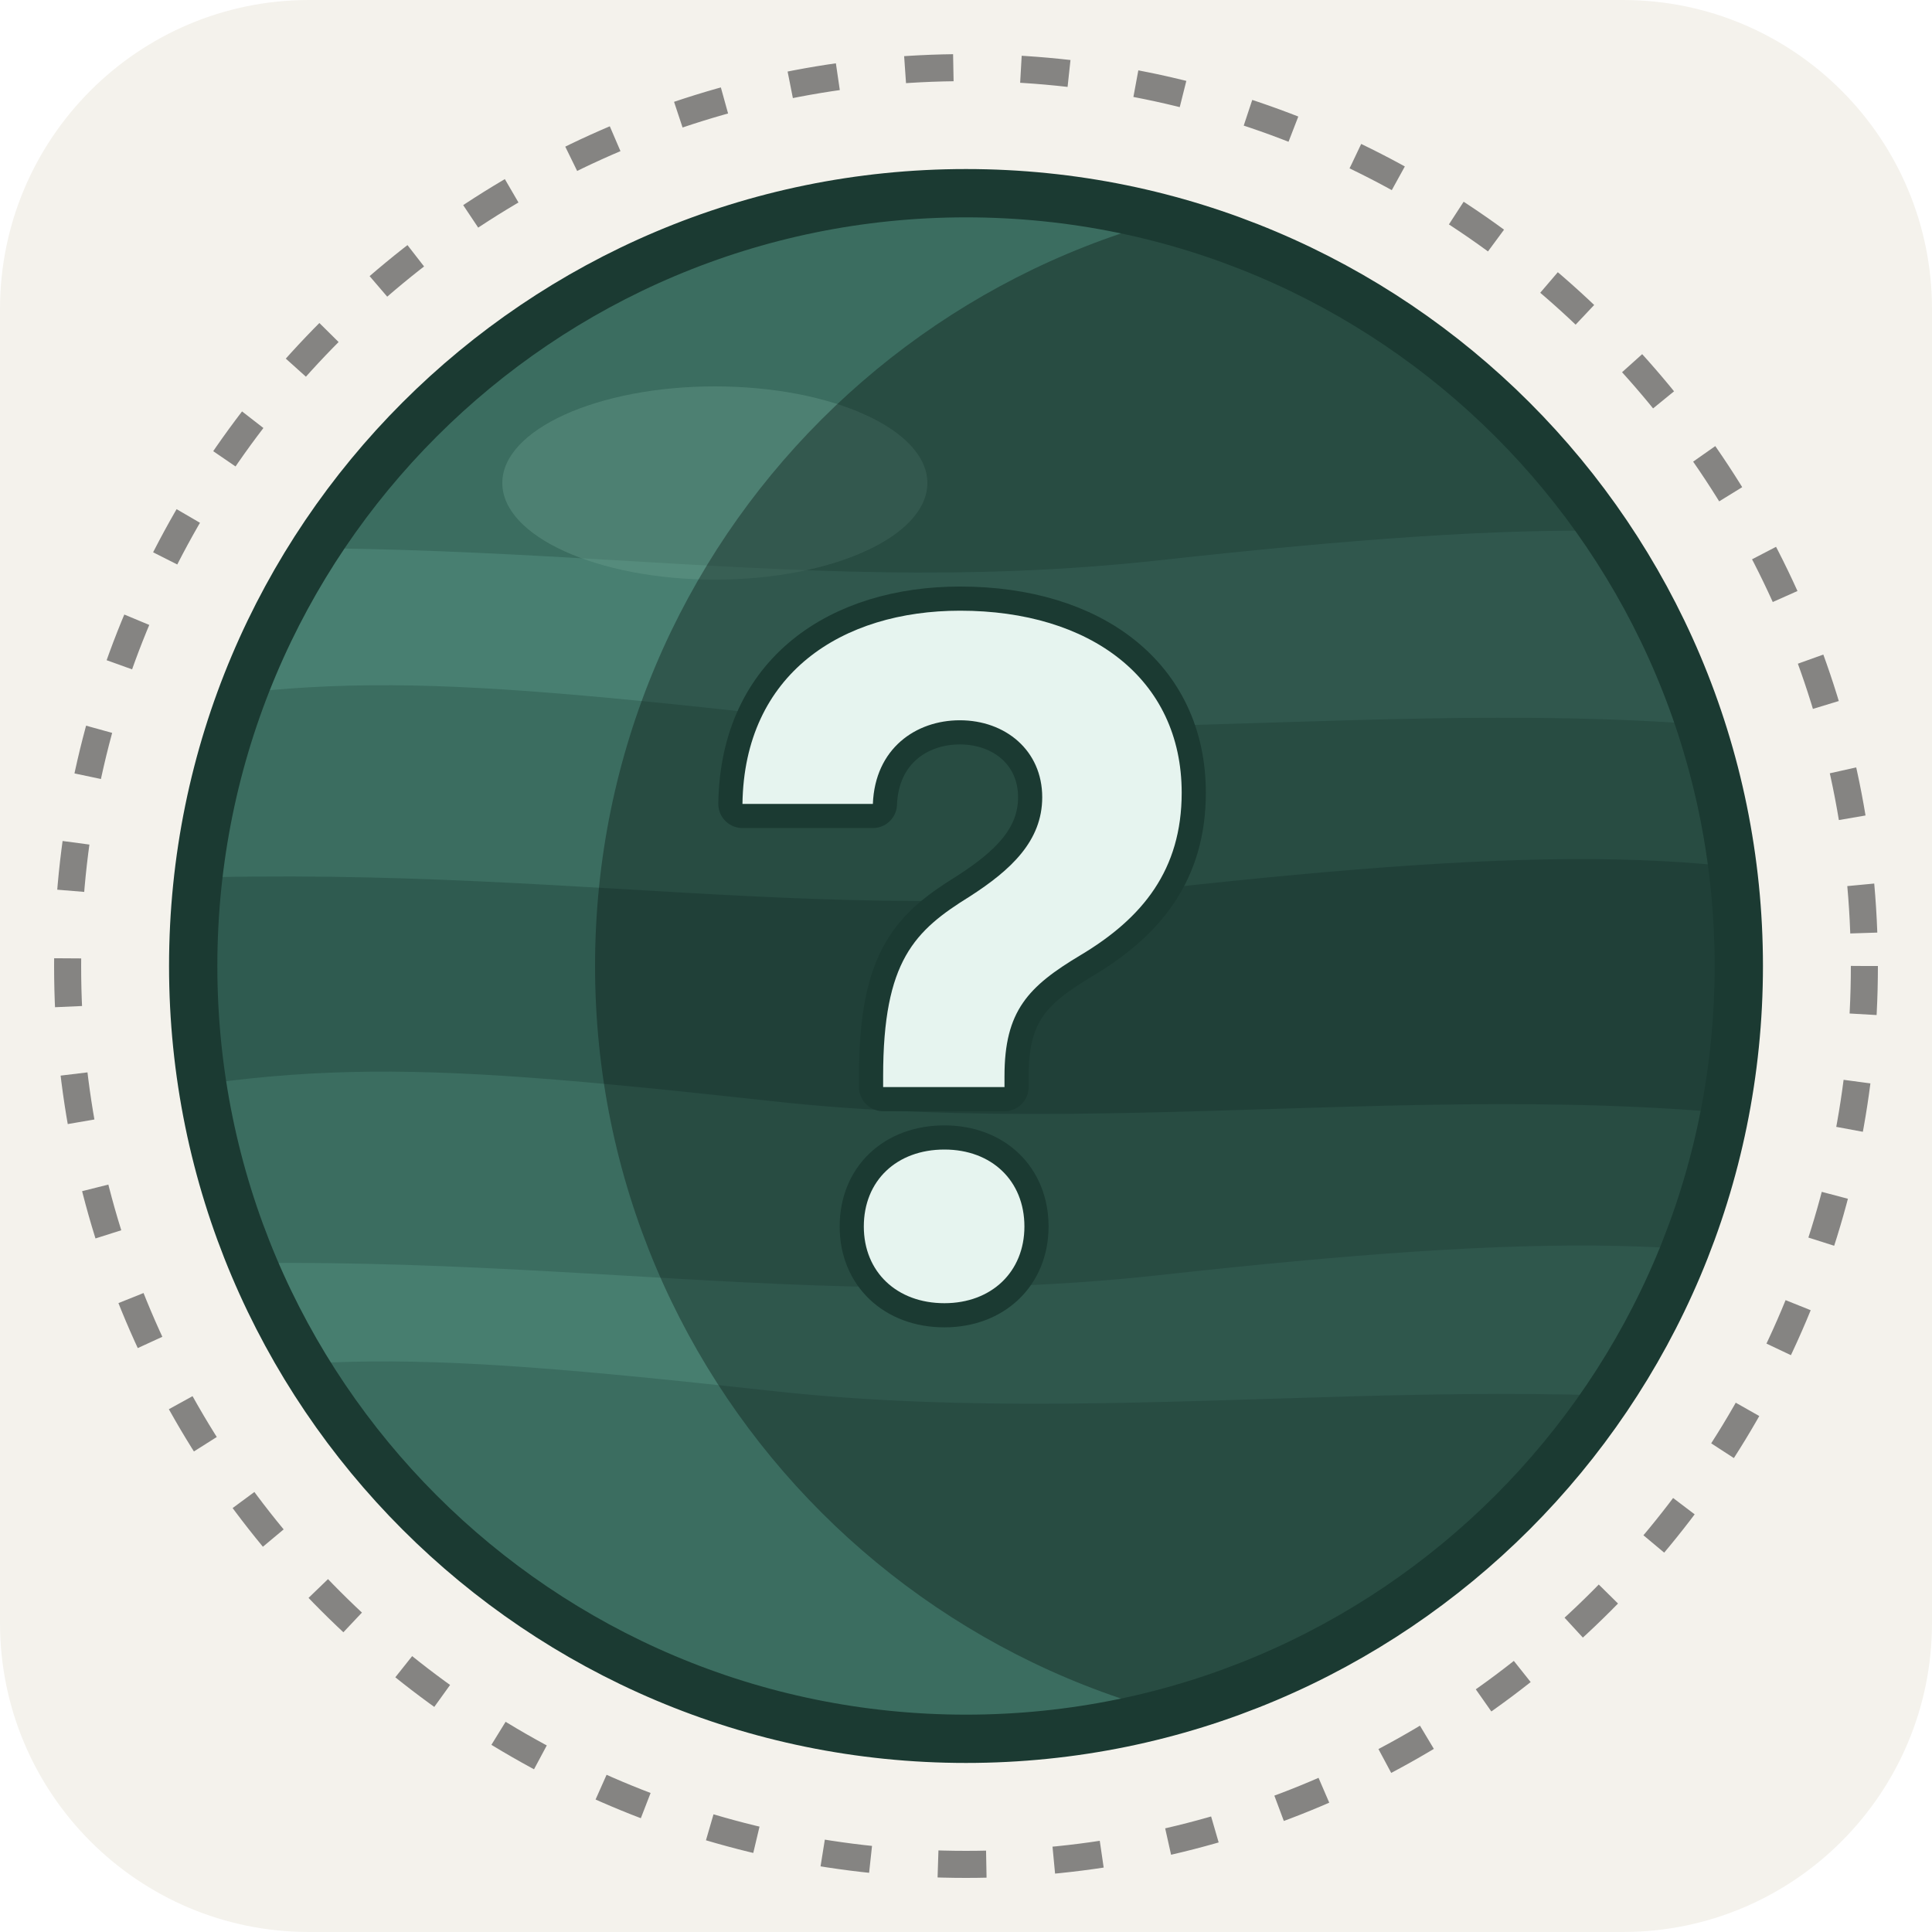
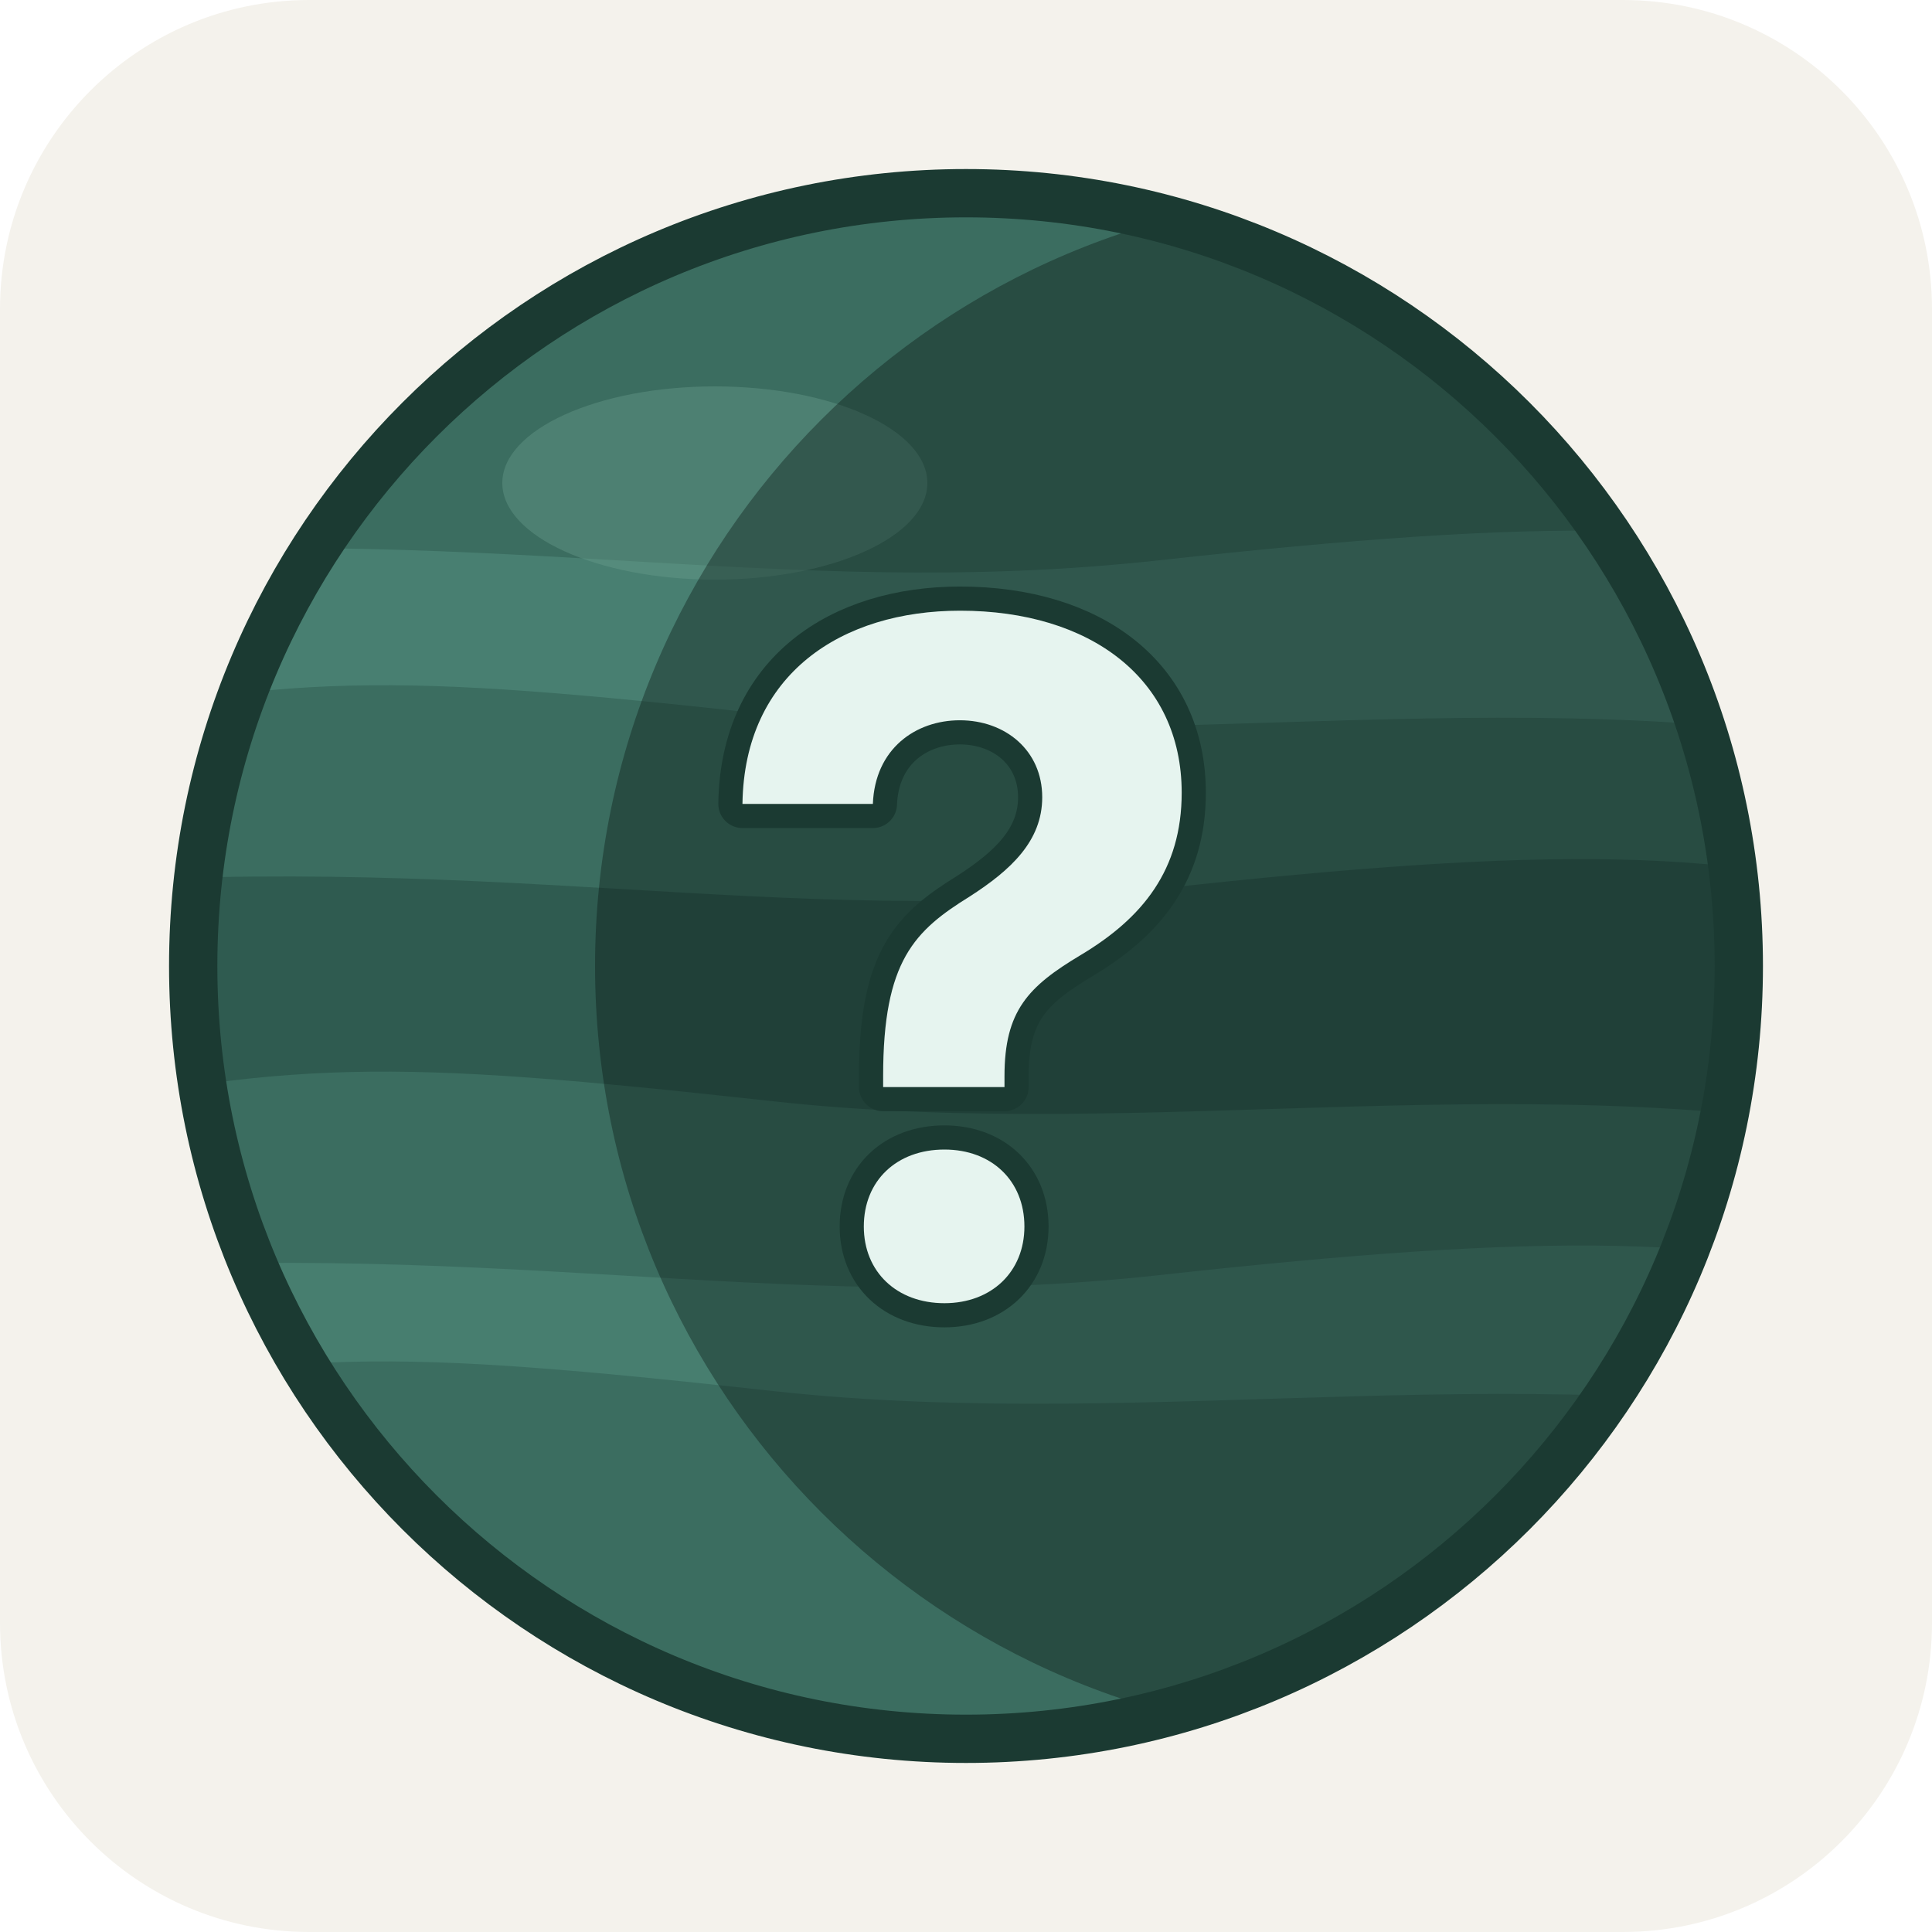
- <svg xmlns="http://www.w3.org/2000/svg" viewBox="0 0 100 100" width="256" height="256" role="img" aria-label="Planet Nine, the predicted planet, with a dashed ring because no one has seen it" style="color:#161618">
+ <svg xmlns="http://www.w3.org/2000/svg" viewBox="0 0 100 100" width="256" height="256" role="img" aria-label="Planet Nine, the predicted planet, marked with a question mark" style="color:#161618">
  <rect width="100" height="100" rx="16" fill="#f4f2ec" />
  <defs>
    <clipPath id="a2-c">
      <circle cx="50" cy="50" r="40" />
    </clipPath>
  </defs>
  <g clip-path="url(#a2-c)">
    <circle cx="50" cy="50" r="40" fill="#3b6d60" />
    <path d="M0,29 C25,26.8 40,31.2 60,29 S90,26.8 100,30.1 L100,39.2 C80,34.8 60,39.2 40,37 S15,34.8 0,38.1 Z" fill="#487f71" opacity="1" />
    <path d="M0,46 C25,43.8 40,48.2 60,46 S90,43.8 100,47.1 L100,59.2 C80,54.8 60,59.2 40,57 S15,54.8 0,58.1 Z" fill="#2f5b50" opacity="1" />
    <path d="M0,66 C25,63.8 40,68.2 60,66 S90,63.8 100,67.1 L100,74.2 C80,69.8 60,74.2 40,72 S15,69.8 0,73.1 Z" fill="#487f71" opacity="0.9" />
    <ellipse cx="37" cy="25" rx="11" ry="5" fill="#6a9d8d" opacity="0.4" />
    <circle cx="70.8" cy="50" r="40" fill="#06100e" opacity="0.36" />
  </g>
  <circle cx="50" cy="50" r="40" fill="none" stroke="#1b3a32" stroke-width="2.5" />
  <text x="50" y="67" text-anchor="middle" font-family="ui-sans-serif, -apple-system, 'SF Pro Text', 'Segoe UI', Inter, system-ui, sans-serif" font-size="48" font-weight="700" fill="#e6f4ef" stroke="#1b3a32" stroke-width="2.5" stroke-linejoin="round" paint-order="stroke">?</text>
-   <circle cx="50" cy="50" r="46.5" fill="none" stroke="currentColor" stroke-opacity="0.5" stroke-width="1.4" stroke-dasharray="2.5 3.5" />
</svg>
